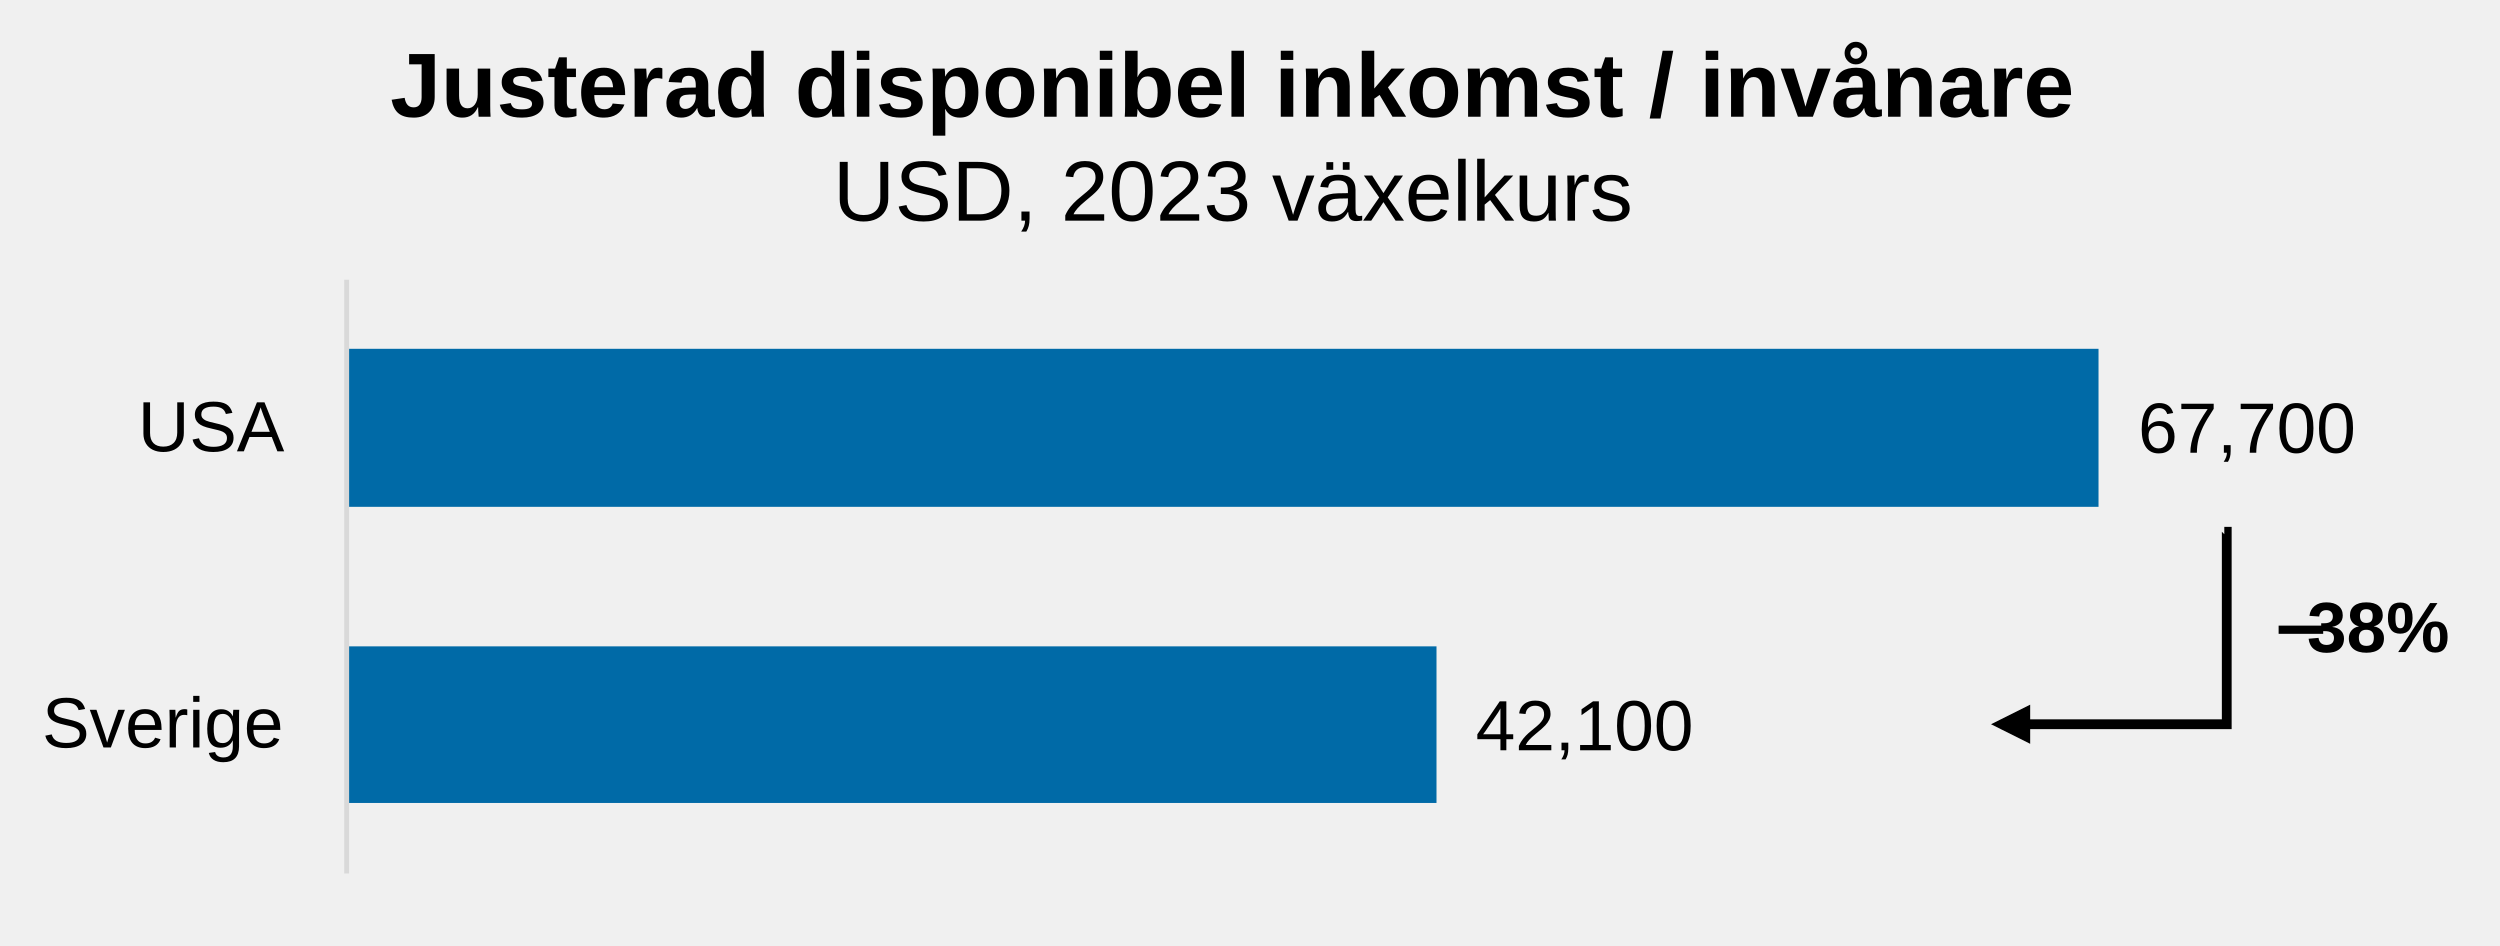
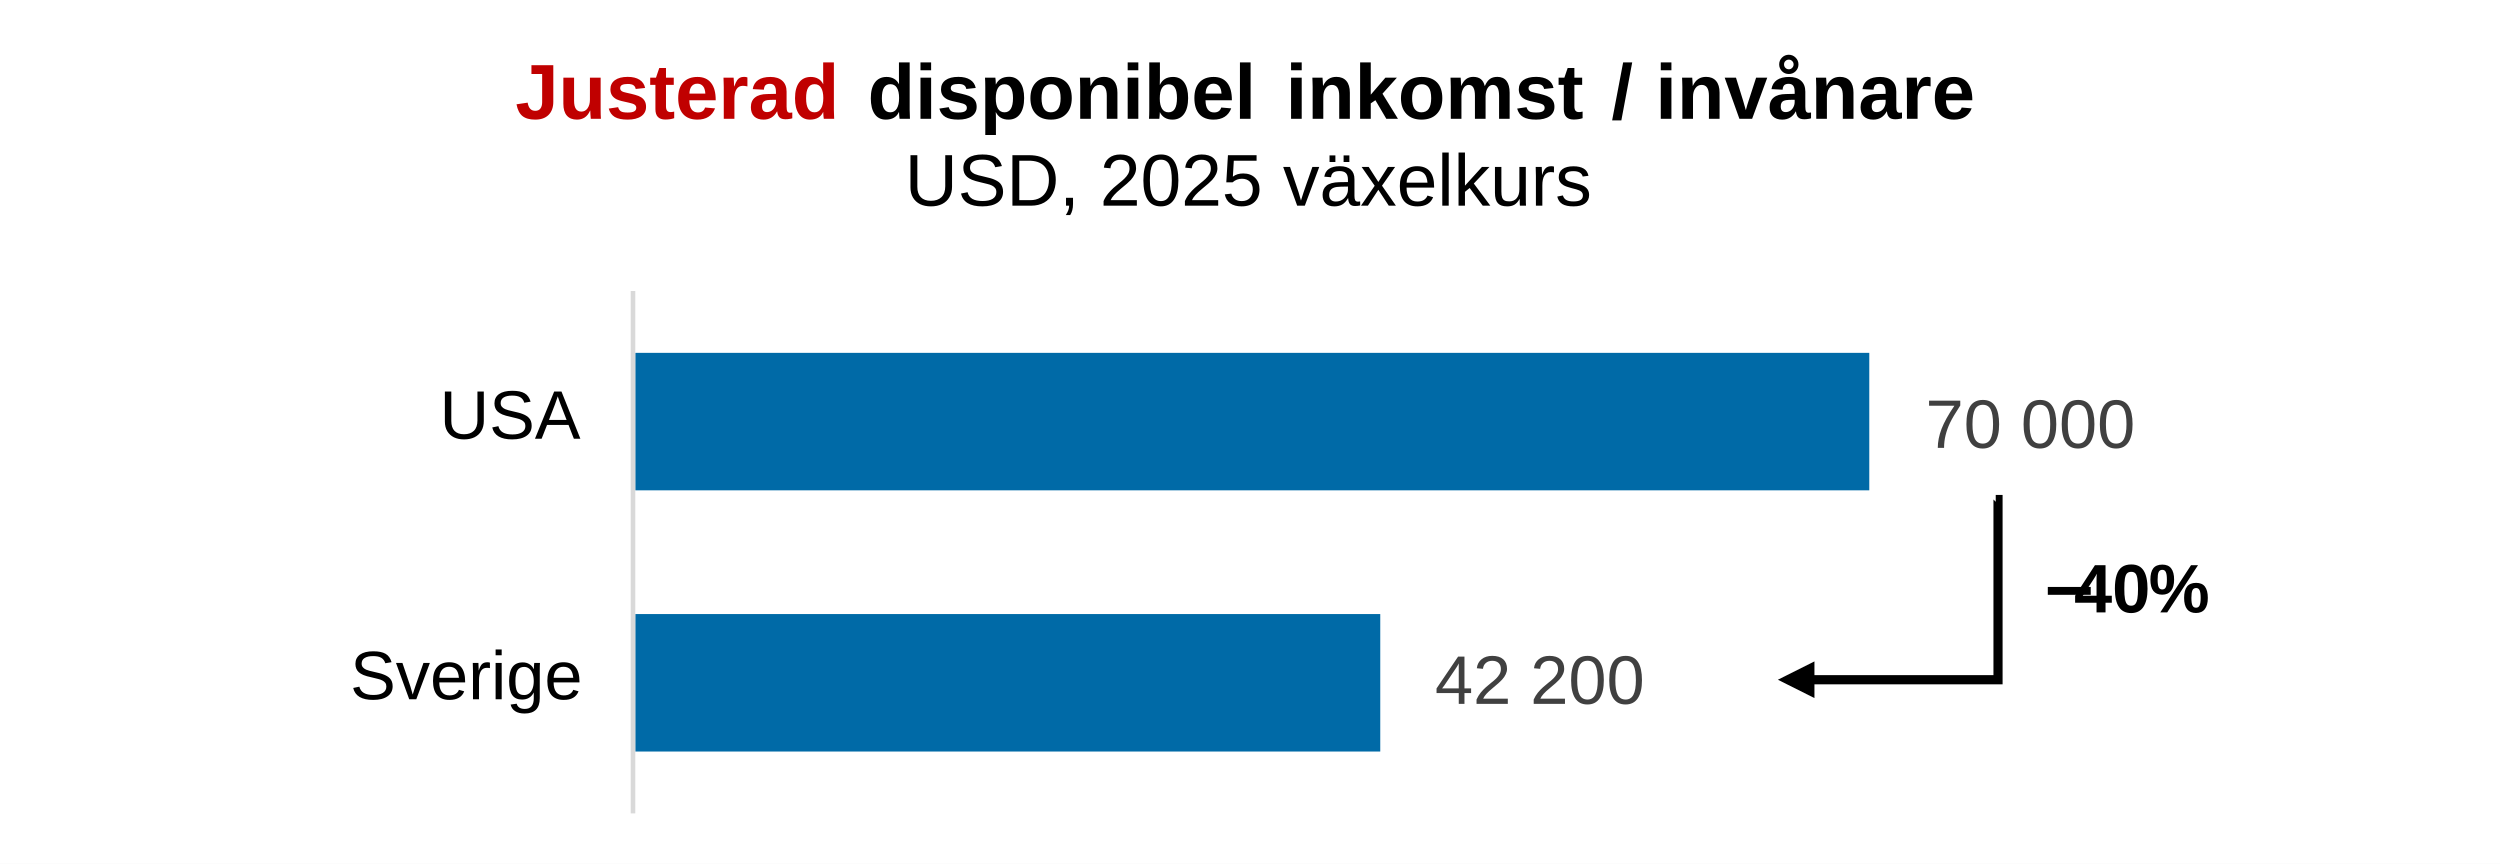
- <svg xmlns="http://www.w3.org/2000/svg" width="1756" height="664" xml:space="preserve" overflow="hidden">
+ <svg xmlns="http://www.w3.org/2000/svg" width="547" height="189" xml:space="preserve" overflow="hidden">
  <defs>
    <clipPath id="clip0">
-       <rect x="317" y="2037" width="1756" height="664" />
+       <rect x="76" y="424" width="547" height="189" />
    </clipPath>
  </defs>
-   <g clip-path="url(#clip0)" transform="translate(-317 -2037)">
-     <g>
-       <rect x="561" y="2491" width="765" height="110" fill="#006AA7" />
-     </g>
-     <g>
-       <rect x="561" y="2282" width="1230" height="111" fill="#006AA7" />
-     </g>
-     <g>
-       <path d="M0 0 0 417" stroke="#D9D9D9" stroke-width="3.438" stroke-linejoin="round" stroke-miterlimit="10" fill="none" fill-rule="evenodd" transform="matrix(1 0 0 -1 560.5 2650.5)" />
-     </g>
-     <g>
-       <text font-family="Arial,Arial_MSFontService,sans-serif" font-weight="400" font-size="50" transform="matrix(1 0 0 1 1353.54 2564)">42,100</text>
-     </g>
-     <g>
-       <text font-family="Arial,Arial_MSFontService,sans-serif" font-weight="400" font-size="50" transform="matrix(1 0 0 1 1818.79 2355)">67,700</text>
-     </g>
-     <g>
-       <text font-family="Arial,Arial_MSFontService,sans-serif" font-weight="400" font-size="50" transform="matrix(1 0 0 1 346.551 2562)">Sverige</text>
-     </g>
-     <g>
-       <text font-family="Arial,Arial_MSFontService,sans-serif" font-weight="400" font-size="50" transform="matrix(1 0 0 1 413.88 2354)">USA</text>
-     </g>
-     <path d="M0 3.438-1.719 3.438 1.719 0 1.719 135.208-1.719 131.771 140.938 131.771 140.938 138.646-5.156 138.646-5.156-3.438 0-3.438ZM136.354 121.458 163.854 135.208 136.354 148.958Z" transform="matrix(-1 1.22465e-16 1.22465e-16 1 1879.35 2410.5)" />
-     <text font-family="Calibri,Calibri_MSFontService,sans-serif" font-weight="700" font-size="50" transform="matrix(1 0 0 1 1912.21 2495)">−</text>
-     <text font-family="Arial,Arial_MSFontService,sans-serif" font-weight="700" font-size="50" transform="matrix(1 0 0 1 1937.42 2495)">38%</text>
-     <text font-family="Arial,Arial_MSFontService,sans-serif" font-weight="700" font-size="64" transform="matrix(1 0 0 1 591.11 2119)">Justerad</text>
-     <text font-family="Arial,Arial_MSFontService,sans-serif" font-weight="700" font-size="64" transform="matrix(1 0 0 1 875.277 2119)">disponibel</text>
-     <text font-family="Arial,Arial_MSFontService,sans-serif" font-weight="700" font-size="64" transform="matrix(1 0 0 1 1212.15 2119)">inkomst</text>
-     <text font-family="Arial,Arial_MSFontService,sans-serif" font-weight="700" font-size="64" transform="matrix(1 0 0 1 1475.12 2119)">/ </text>
-     <text font-family="Arial,Arial_MSFontService,sans-serif" font-weight="700" font-size="64" transform="matrix(1 0 0 1 1510.64 2119)">invånare</text>
-     <text font-family="Arial,Arial_MSFontService,sans-serif" font-weight="400" font-size="60" transform="matrix(1 0 0 1 902.204 2192)">USD, 2023 </text>
-     <text font-family="Arial,Arial_MSFontService,sans-serif" font-weight="400" font-size="60" transform="matrix(1 0 0 1 1210.43 2192)">växelkurs</text>
+   <g clip-path="url(#clip0)" transform="translate(-76 -424)">
+     <path d="M31 654 578 654 578 935 31 935Z" fill="#FFFFFF" transform="matrix(1 0 0 1.00265 45 -231.733)" />
+     <path d="M170 788 333 788 333 818 170 818Z" fill="#006AA7" transform="matrix(1 0 0 1.00265 45 -231.733)" />
+     <path d="M170 731 440 731 440 761 170 761Z" fill="#006AA7" transform="matrix(1 0 0 1.00265 45 -231.733)" />
+     <path d="M0 0 0 114" stroke="#D9D9D9" stroke-linejoin="round" stroke-miterlimit="10" fill="none" fill-rule="evenodd" transform="matrix(1 0 0 -1.00265 214.5 601.97)" />
+     <text fill="#404040" font-family="Arial,Arial_MSFontService,sans-serif" font-weight="400" font-size="15" transform="matrix(1 0 0 1.00265 389.972 578)">42 200 </text>
+     <text fill="#404040" font-family="Arial,Arial_MSFontService,sans-serif" font-weight="400" font-size="15" transform="matrix(1 0 0 1.00265 497.314 522)">70 000 </text>
+     <text font-family="Arial,Arial_MSFontService,sans-serif" font-weight="400" font-size="15" transform="matrix(1 0 0 1.00265 152.596 577)">Sverige</text>
+     <text font-family="Arial,Arial_MSFontService,sans-serif" font-weight="400" font-size="15" transform="matrix(1 0 0 1.00265 172.183 520)">USA</text>
+     <text fill="#C00000" font-family="Arial,Arial_MSFontService,sans-serif" font-weight="700" font-size="17" transform="matrix(1 0 0 1.00265 188.764 450)">Justerad</text>
+     <text font-family="Arial,Arial_MSFontService,sans-serif" font-weight="700" font-size="17" transform="matrix(1 0 0 1.00265 265.831 450)">disponibel</text>
+     <text font-family="Arial,Arial_MSFontService,sans-serif" font-weight="700" font-size="17" transform="matrix(1 0 0 1.00265 357.298 450)">inkomst</text>
+     <text font-family="Arial,Arial_MSFontService,sans-serif" font-weight="700" font-size="17" transform="matrix(1 0 0 1.00265 428.564 450)">/ </text>
+     <text font-family="Arial,Arial_MSFontService,sans-serif" font-weight="700" font-size="17" transform="matrix(1 0 0 1.00265 438.191 450)">invånare</text>
+     <text font-family="Arial,Arial_MSFontService,sans-serif" font-weight="400" font-size="16" transform="matrix(1 0 0 1.00265 273.978 469)">USD</text>
+     <text font-family="Arial,Arial_MSFontService,sans-serif" font-weight="400" font-size="16" transform="matrix(1 0 0 1.00265 307.759 469)">, </text>
+     <text font-family="Arial,Arial_MSFontService,sans-serif" font-weight="400" font-size="16" transform="matrix(1 0 0 1.00265 316.65 469)">2025 </text>
+     <text font-family="Arial,Arial_MSFontService,sans-serif" font-weight="400" font-size="16" transform="matrix(1 0 0 1.00265 356.698 469)">växelkurs</text>
+     <path d="M0 1-0.5 1 0.5 0 0.5 39.333-0.5 38.333 41 38.333 41 40.333-1.5 40.333-1.5-1 0-1ZM39.667 35.333 47.667 39.333 39.667 43.333Z" transform="matrix(-1 1.2279e-16 1.22465e-16 1.00265 512.667 533.289)" />
+     <text font-family="Calibri,Calibri_MSFontService,sans-serif" font-weight="700" font-size="15" transform="matrix(1 0 0 1.00265 522.466 558)">−</text>
+     <text font-family="Arial,Arial_MSFontService,sans-serif" font-weight="700" font-size="15" transform="matrix(1 0 0 1.00265 529.8 558)">40</text>
+     <text font-family="Arial,Arial_MSFontService,sans-serif" font-weight="700" font-size="15" transform="matrix(1 0 0 1.00265 546.133 558)">%</text>
  </g>
</svg>
